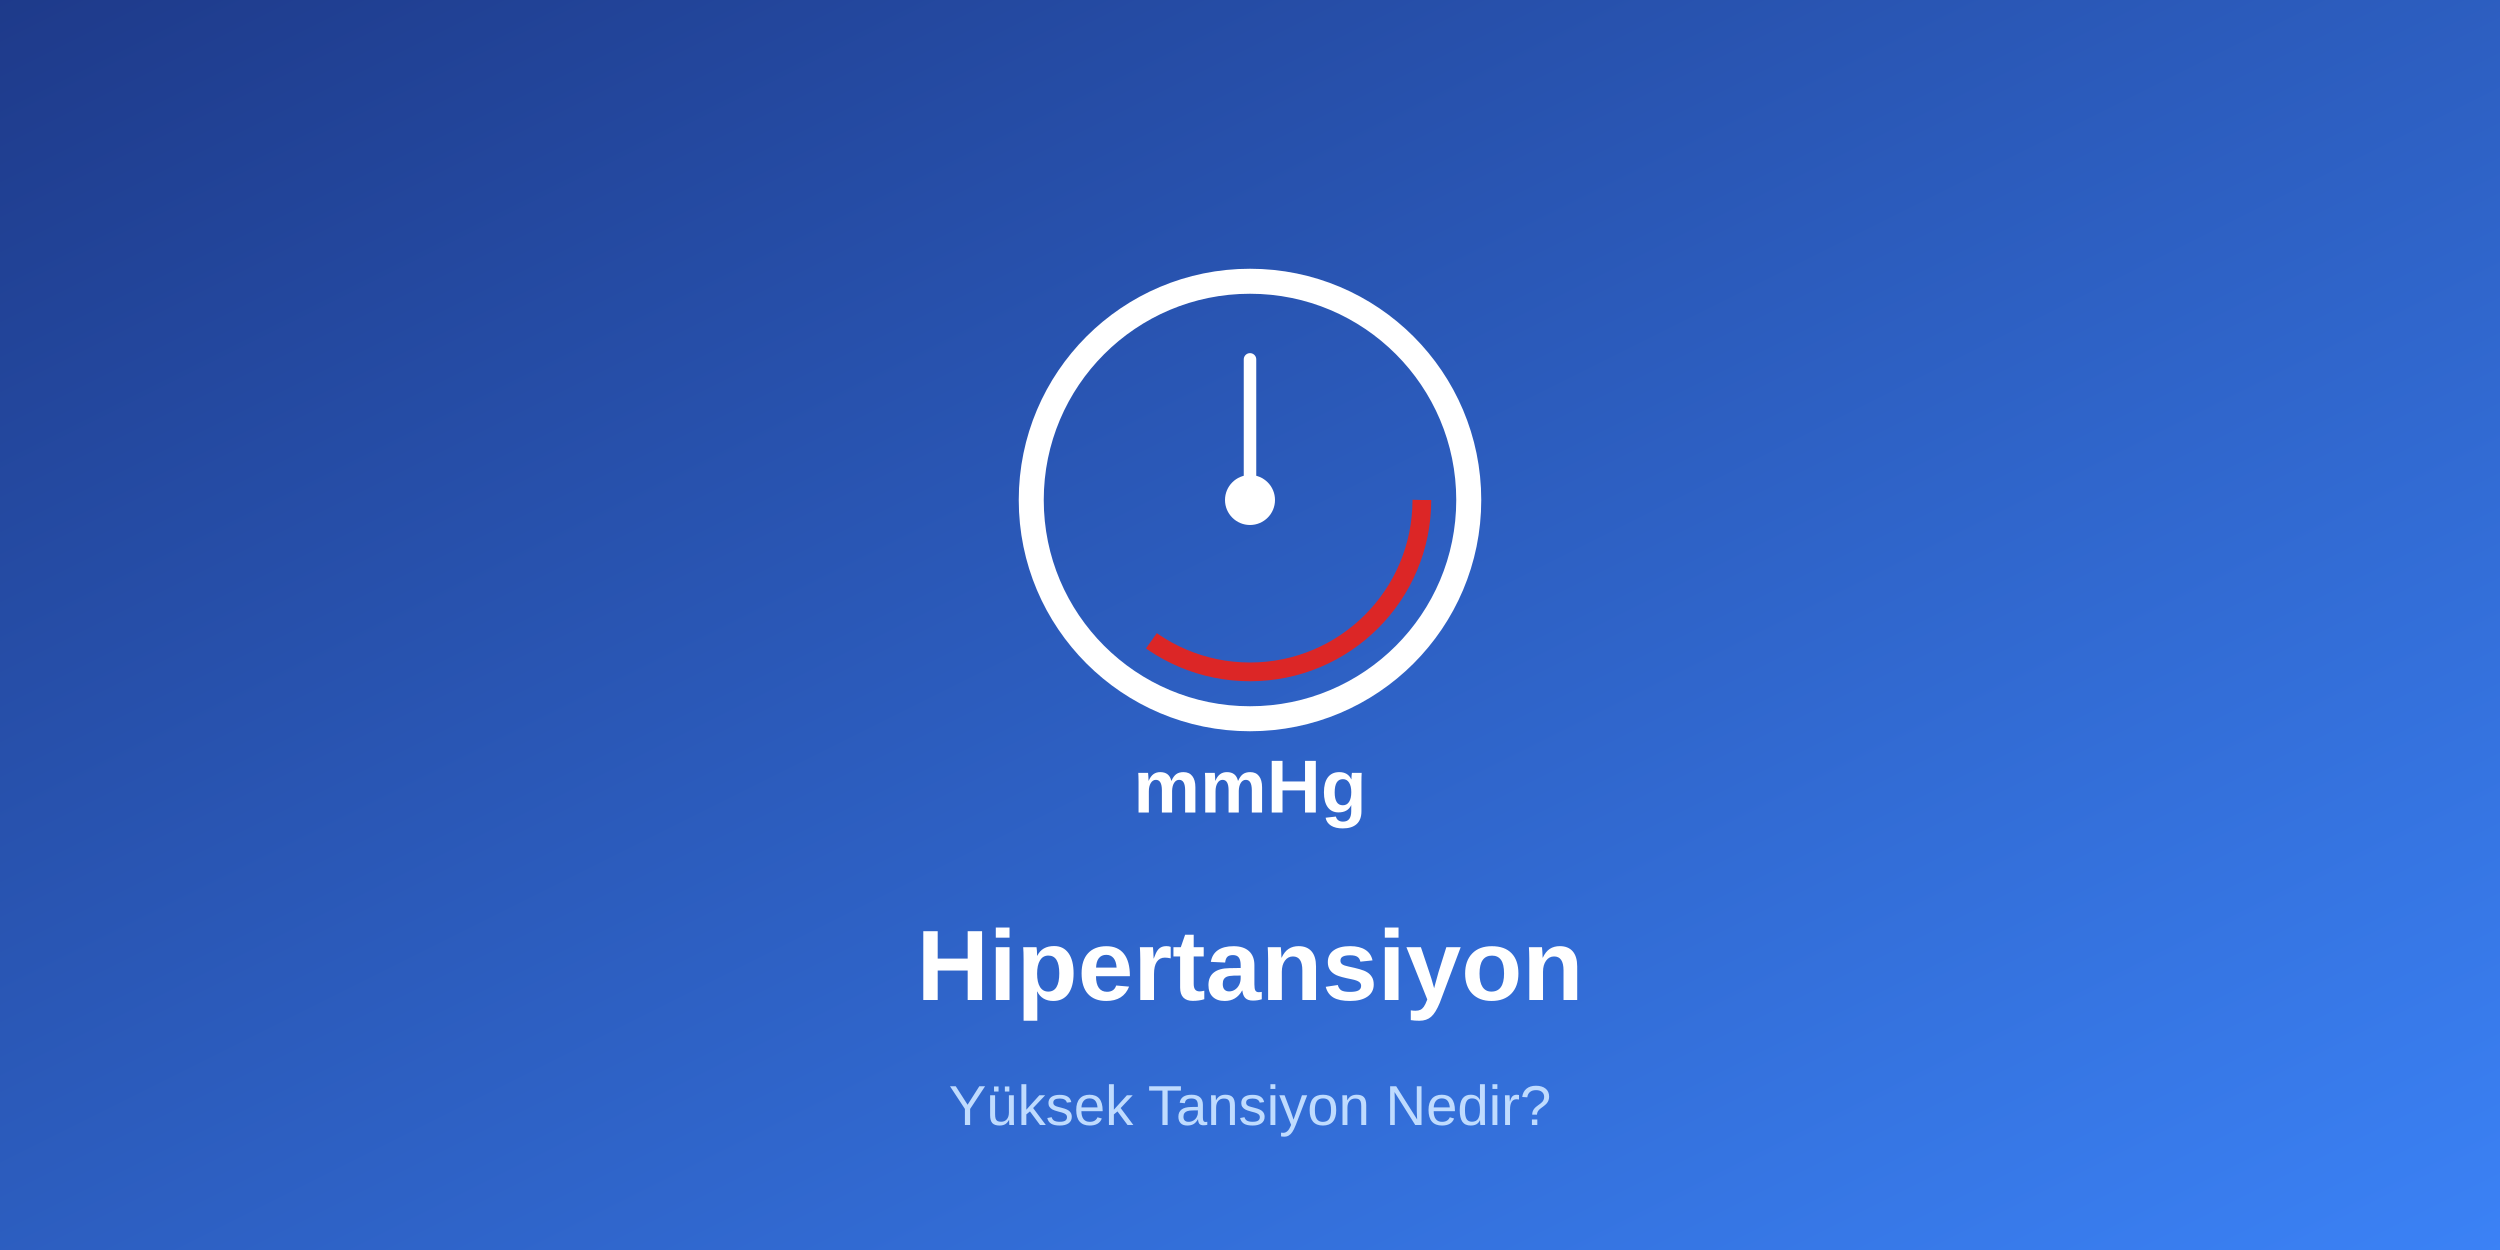
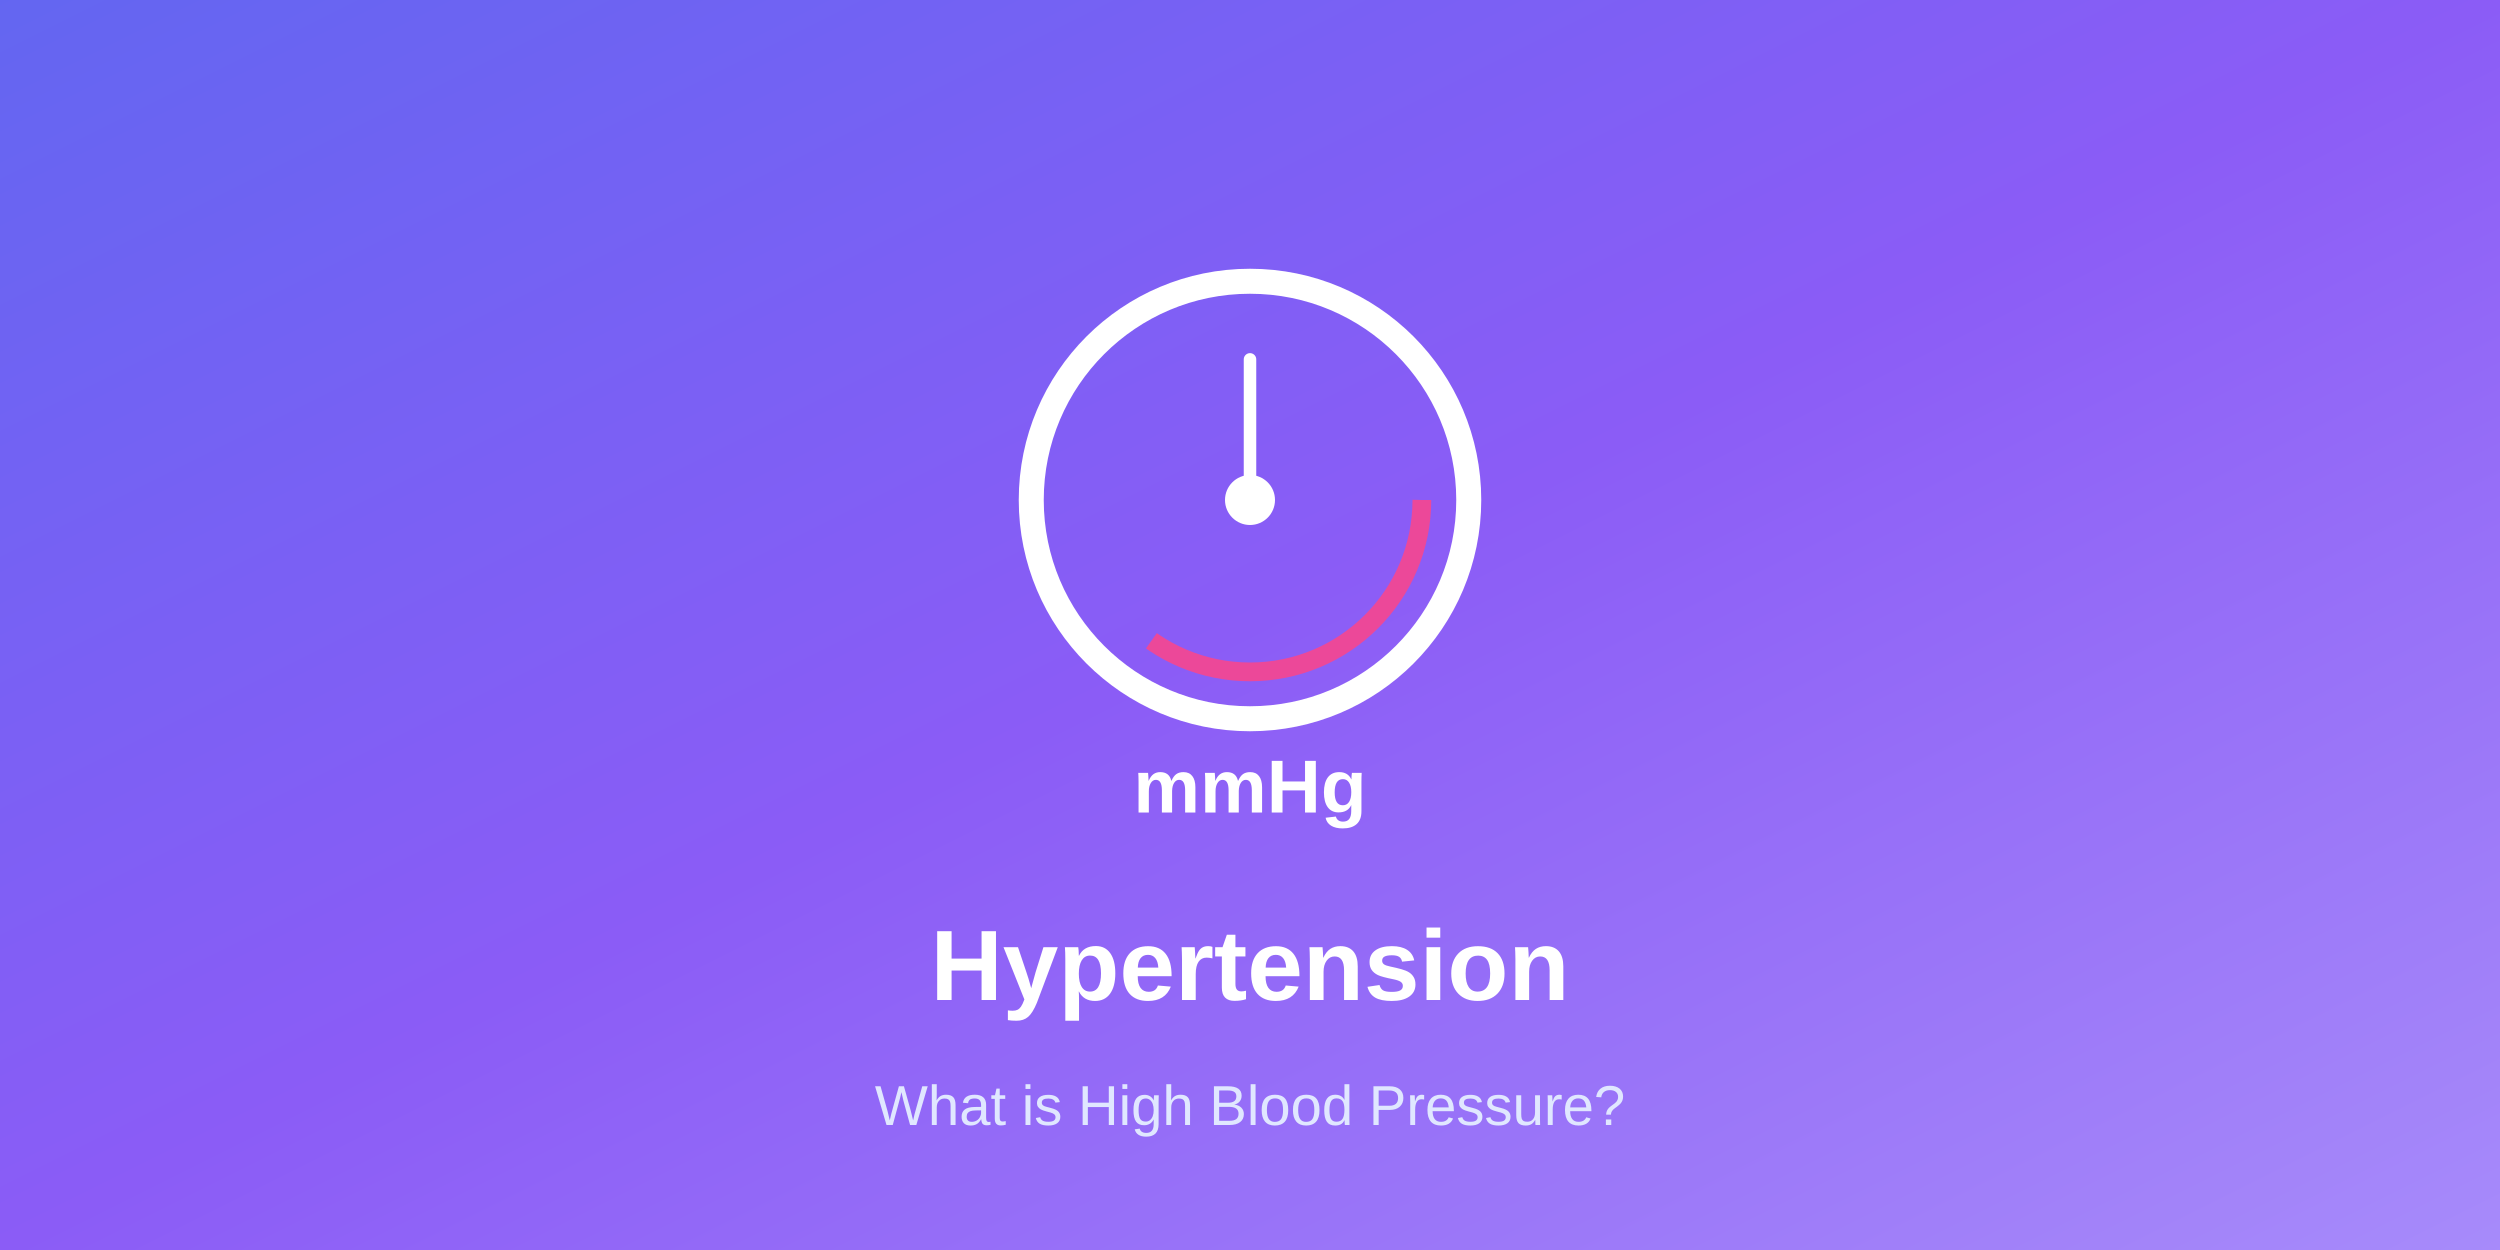
<svg xmlns="http://www.w3.org/2000/svg" viewBox="0 0 800 400" width="800" height="400">
  <defs>
-     <linearGradient id="bg2" x1="0%" y1="0%" x2="100%" y2="100%">
-       <stop offset="0%" style="stop-color:#1E3A8A;stop-opacity:1" />
-       <stop offset="100%" style="stop-color:#3B82F6;stop-opacity:1" />
+     <linearGradient id="bgHyperEn" x1="0%" y1="0%" x2="100%" y2="100%">
+       <stop offset="0%" style="stop-color:#6366F1;stop-opacity:1" />
+       <stop offset="50%" style="stop-color:#8B5CF6;stop-opacity:1" />
+       <stop offset="100%" style="stop-color:#A78BFA;stop-opacity:1" />
    </linearGradient>
  </defs>
-   <rect width="800" height="400" fill="url(#bg2)" />
+   <rect width="800" height="400" fill="url(#bgHyperEn)" />
  <g transform="translate(320, 80)">
    <circle cx="80" cy="80" r="70" fill="none" stroke="#FFFFFF" stroke-width="8" />
-     <circle cx="80" cy="80" r="55" fill="none" stroke="#DC2626" stroke-width="6" stroke-dasharray="120 230" />
+     <circle cx="80" cy="80" r="55" fill="none" stroke="#EC4899" stroke-width="6" stroke-dasharray="120 230" />
    <line x1="80" y1="80" x2="80" y2="35" stroke="#FFFFFF" stroke-width="4" stroke-linecap="round" />
    <circle cx="80" cy="80" r="8" fill="#FFFFFF" />
    <text x="80" y="180" font-family="Arial, sans-serif" font-size="24" font-weight="bold" fill="#FFFFFF" text-anchor="middle">
      mmHg
    </text>
  </g>
  <text x="400" y="320" font-family="Arial, sans-serif" font-size="32" font-weight="bold" fill="#FFFFFF" text-anchor="middle">
-     Hipertansiyon
+     Hypertension
  </text>
-   <text x="400" y="360" font-family="Arial, sans-serif" font-size="18" fill="#BFDBFE" text-anchor="middle">
-     Yüksek Tansiyon Nedir?
+   <text x="400" y="360" font-family="Arial, sans-serif" font-size="18" fill="#E0E7FF" text-anchor="middle">
+     What is High Blood Pressure?
  </text>
</svg>
